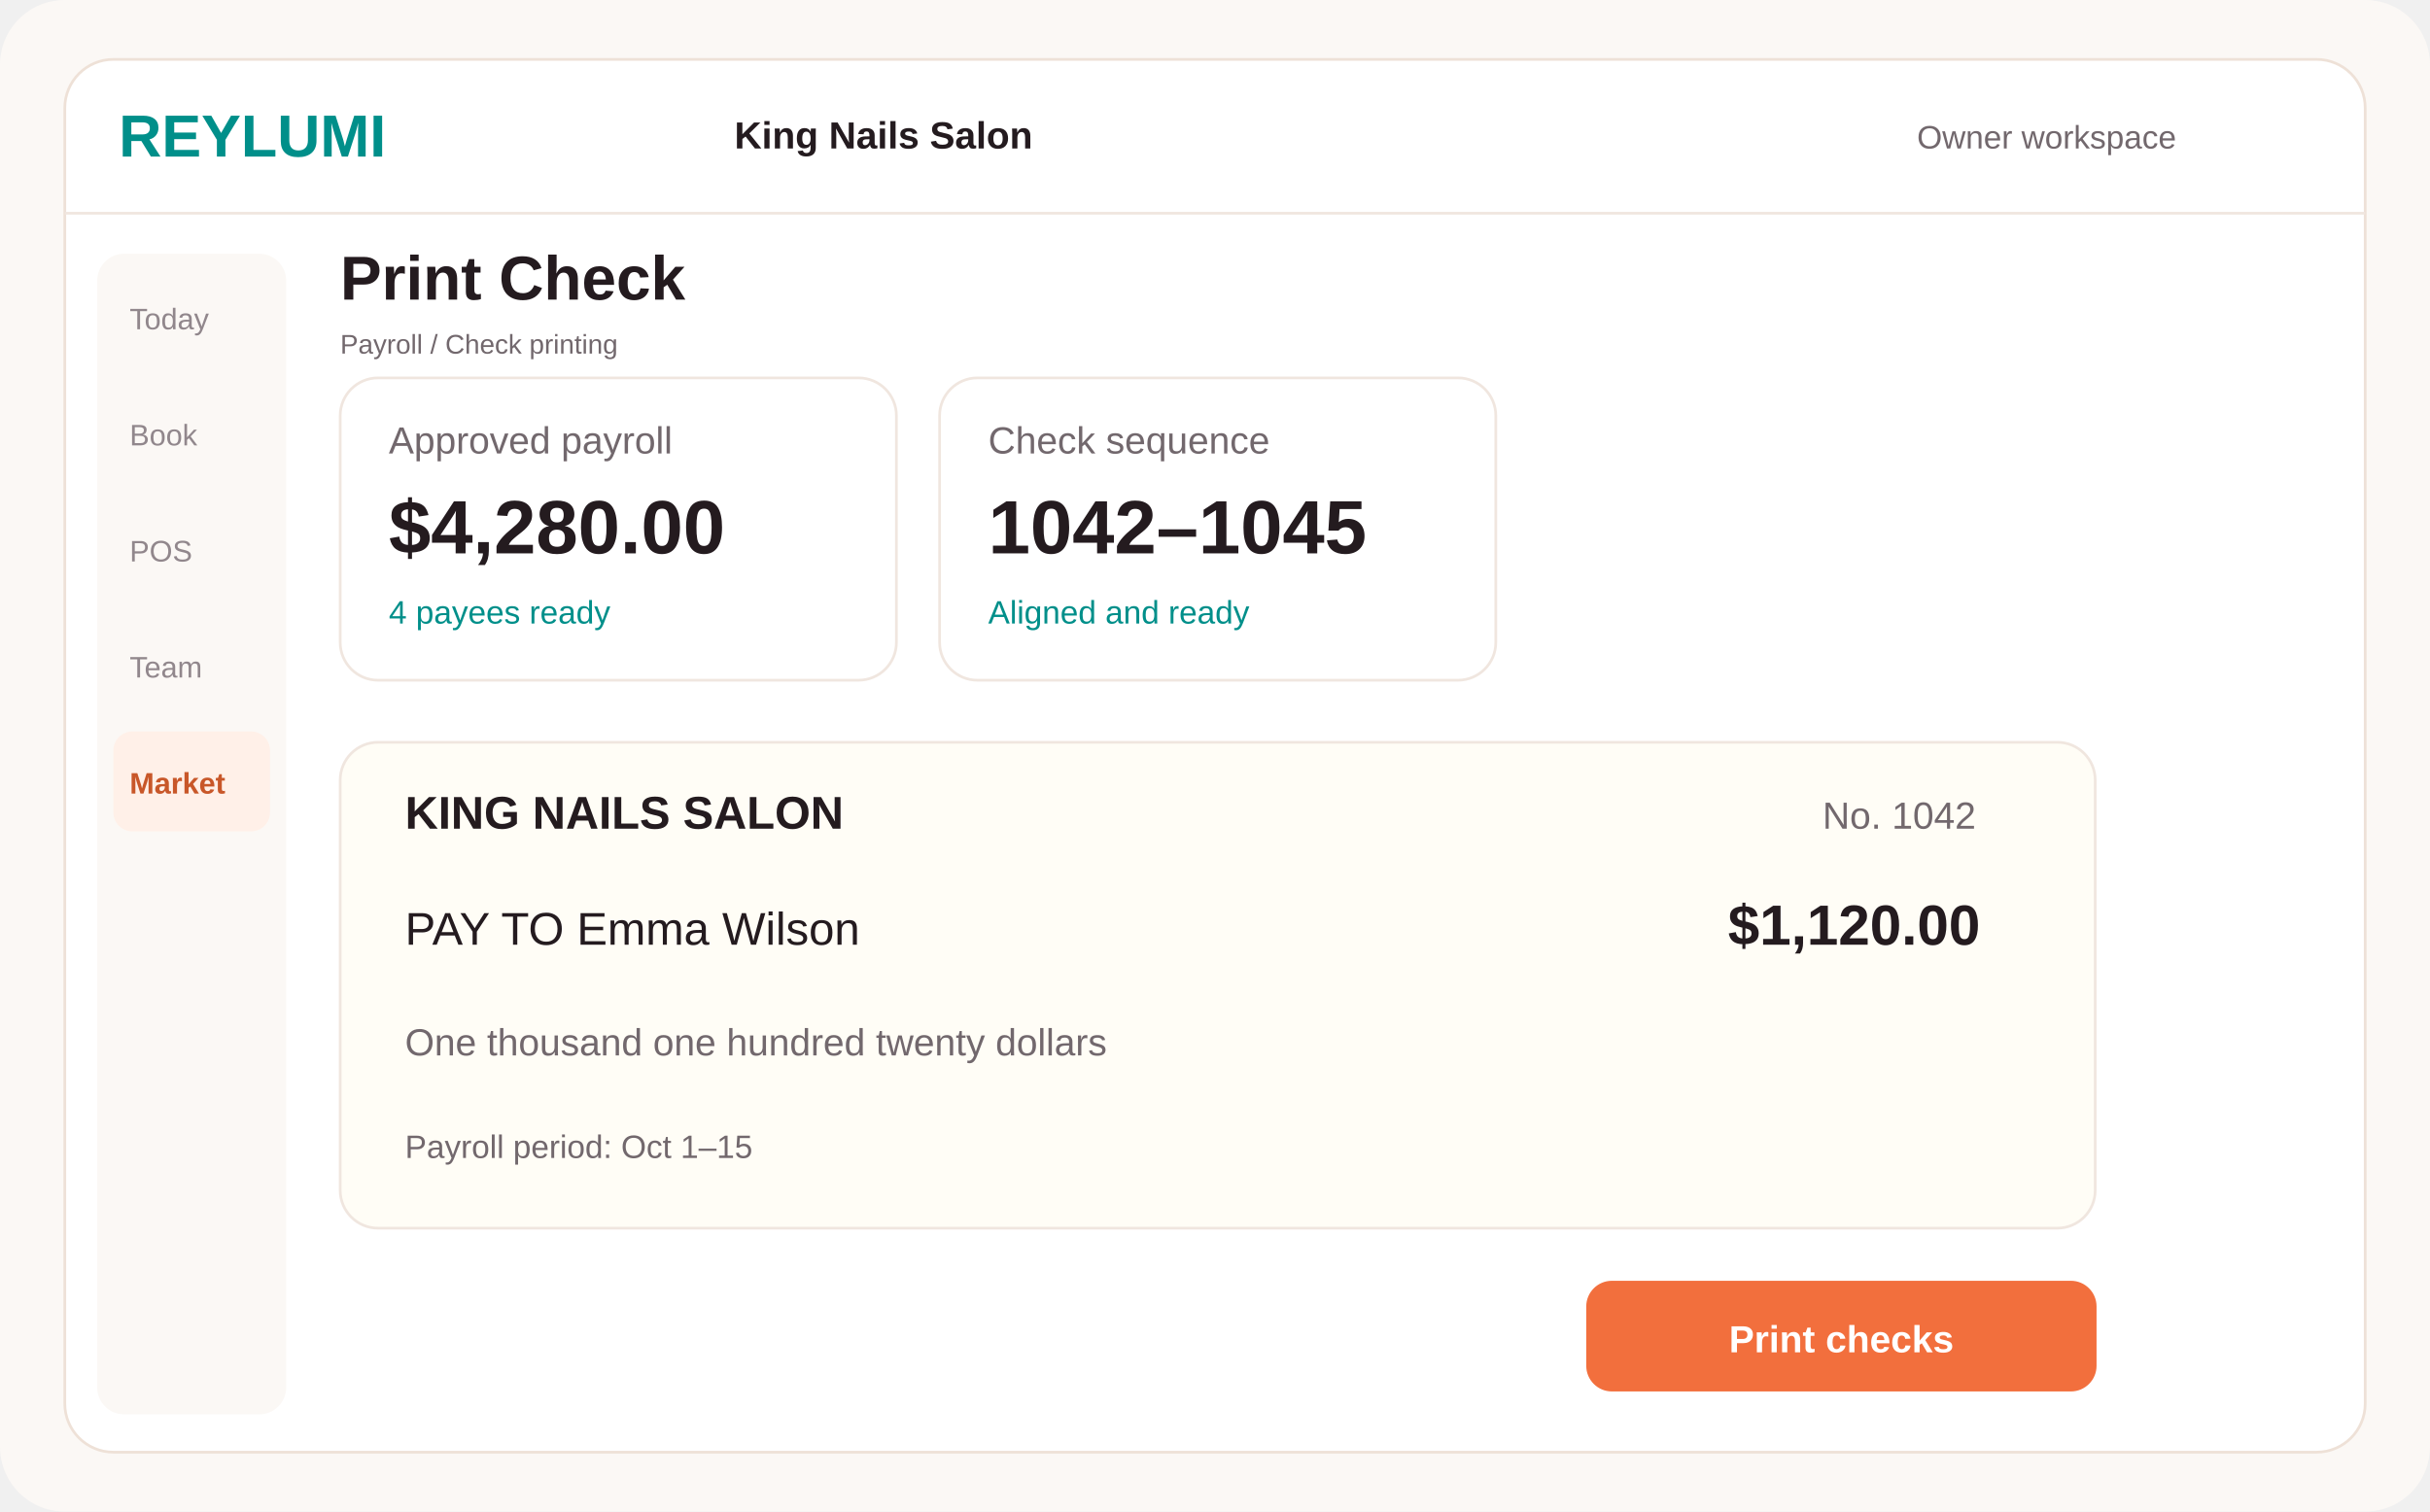
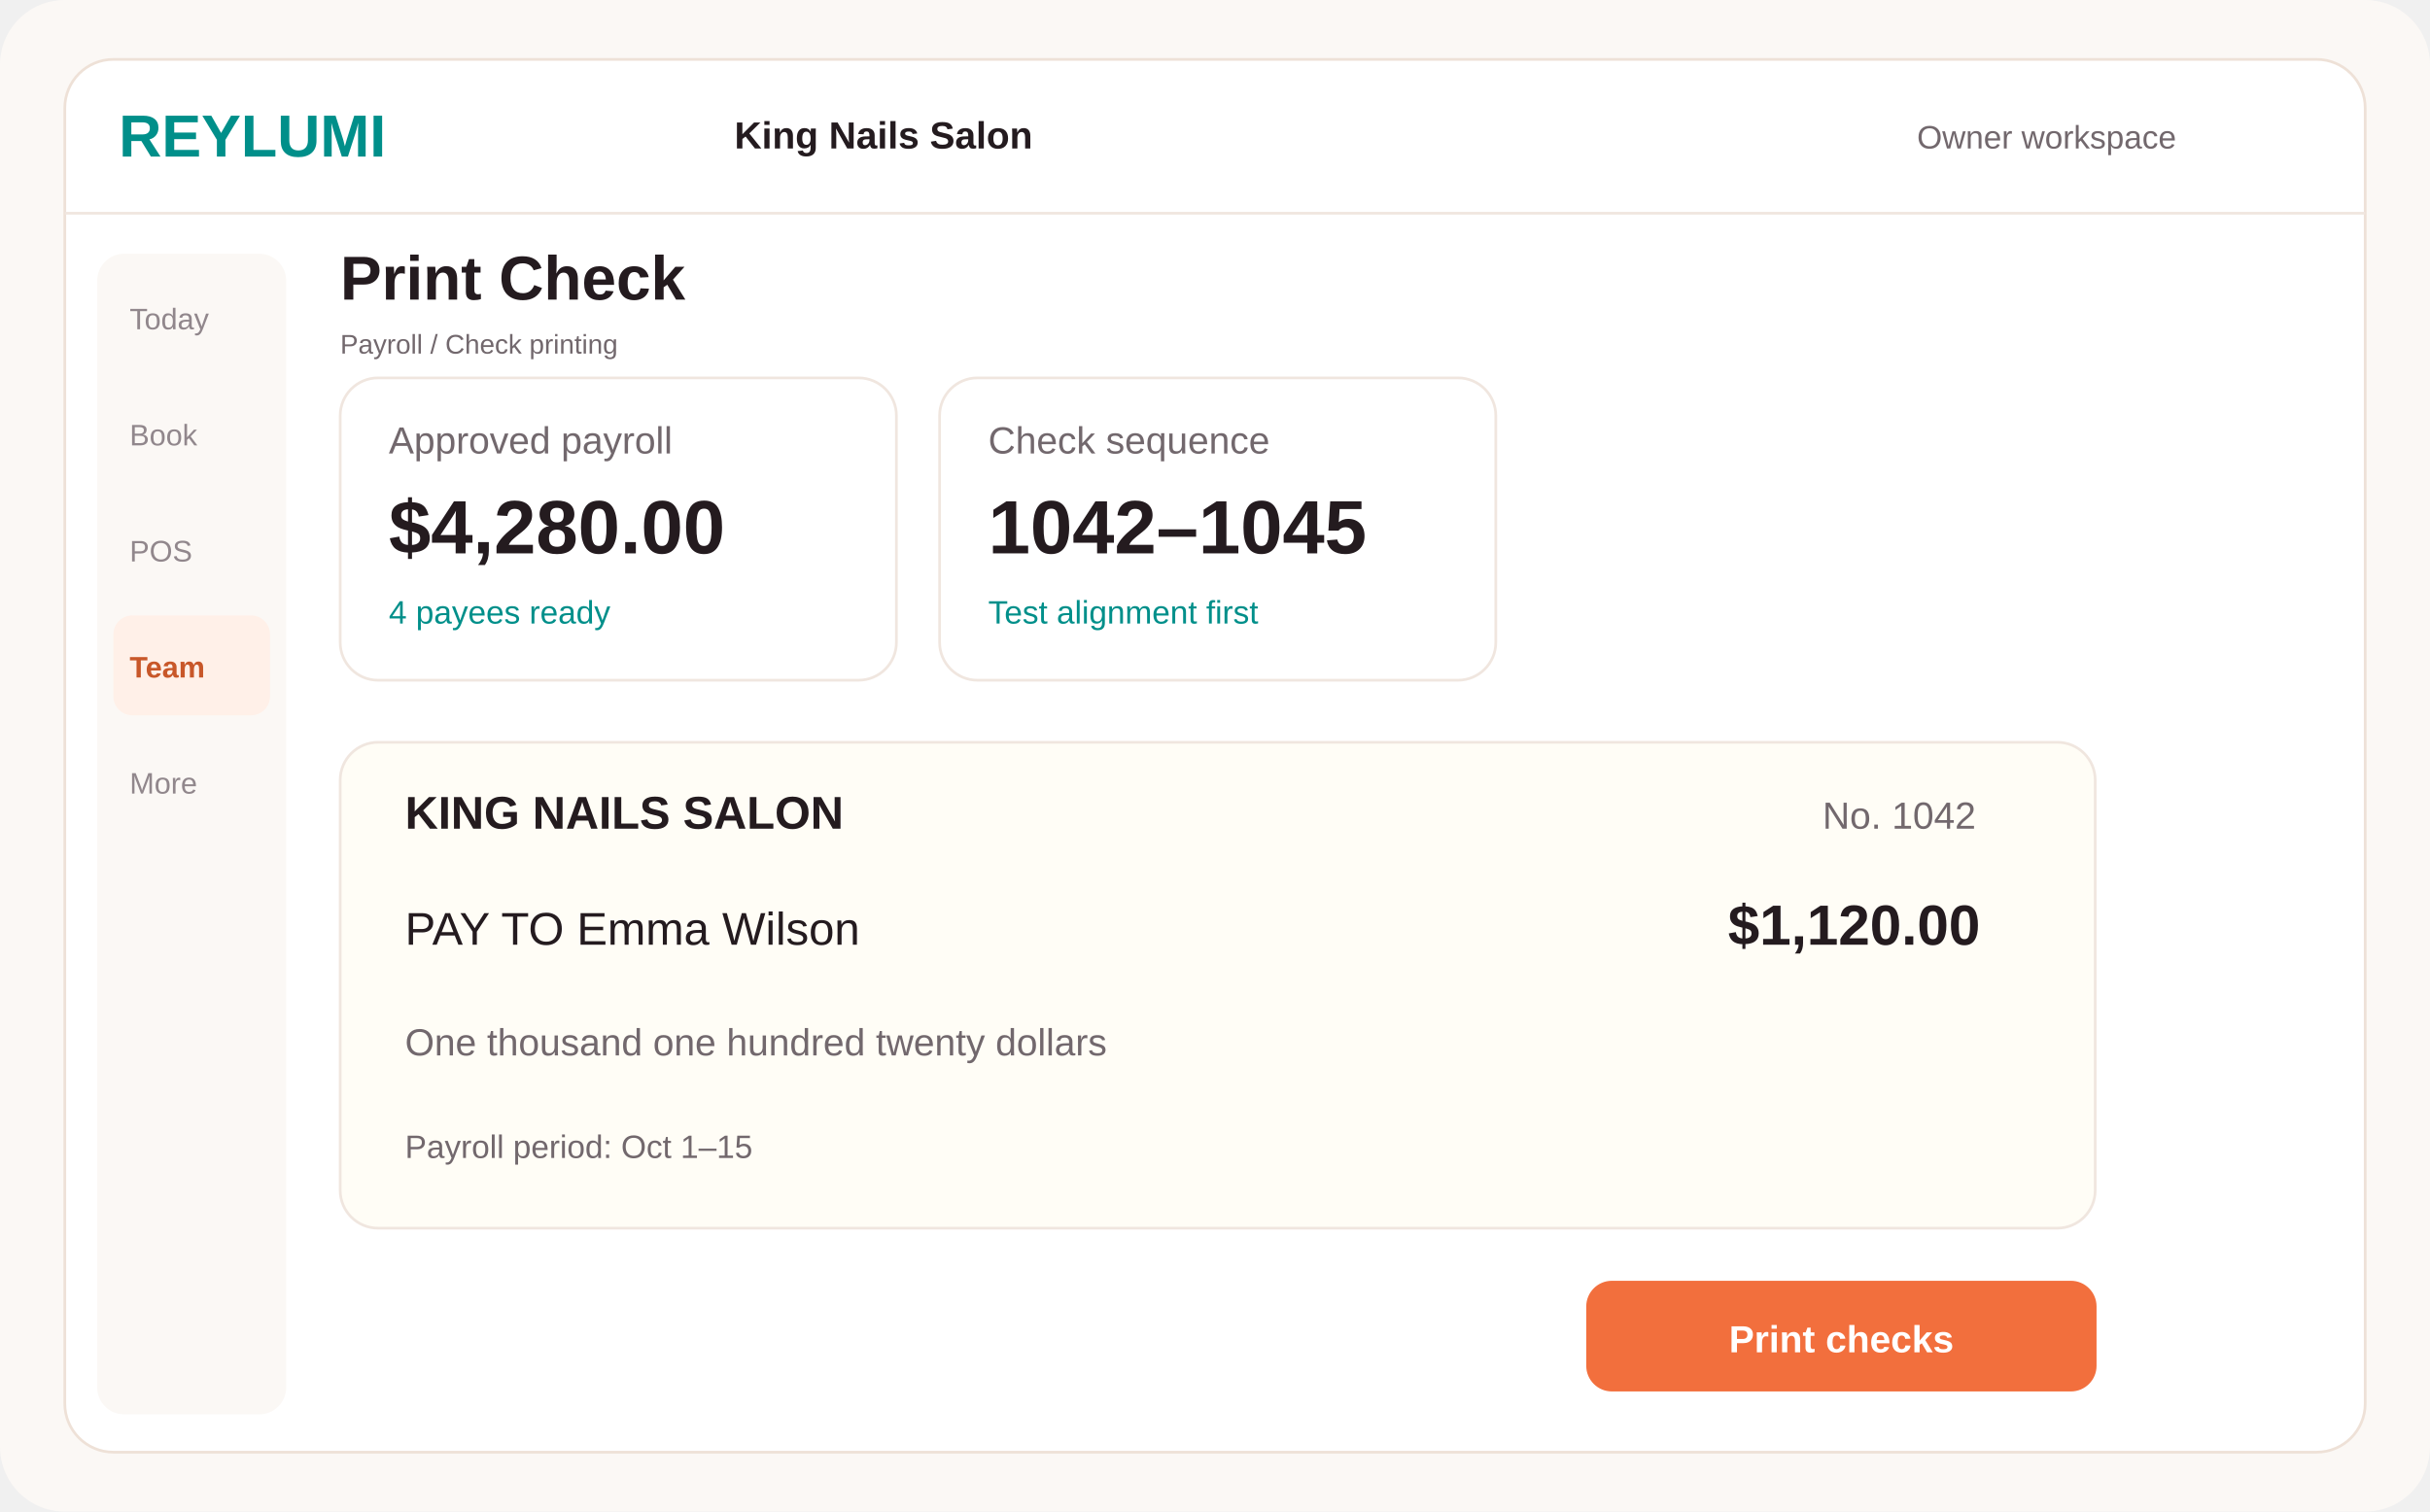
<svg xmlns="http://www.w3.org/2000/svg" width="900" height="560" viewBox="0 0 900 560">
  <g font-family="Arial,Helvetica,sans-serif">
    <rect x="0" y="0" width="900" height="560" rx="24" fill="#fbf8f5" stroke="none" />
    <rect x="24" y="22" width="852" height="516" rx="18" fill="#fff" stroke="#eee1d7" />
    <path d="M24 79h852" stroke="#f0e6df" />
    <text x="44" y="58" font-size="22" fill="#008f8a" font-weight="800">REYLUMI</text>
    <text x="272" y="55" font-size="14" fill="#241b1f" font-weight="600">King Nails Salon</text>
    <text x="710" y="55" font-size="12" fill="#72686d" font-weight="400">Owner workspace</text>
    <rect x="36" y="94" width="70" height="430" rx="10" fill="#fbf8f5" stroke="none" />
    <text x="48" y="122" font-size="11" fill="#91878c" font-weight="400">Today</text>
    <text x="48" y="165" font-size="11" fill="#91878c" font-weight="400">Book</text>
    <text x="48" y="208" font-size="11" fill="#91878c" font-weight="400">POS</text>
-     <text x="48" y="251" font-size="11" fill="#91878c" font-weight="400">Team</text>
-     <rect x="42" y="271" width="58" height="37" rx="7" fill="#fff0e8" stroke="none" />
-     <text x="48" y="294" font-size="11" fill="#c85729" font-weight="700">Market</text>
+     <rect x="42" y="228" width="58" height="37" rx="7" fill="#fff0e8" stroke="none" />
+     <text x="48" y="251" font-size="11" fill="#c85729" font-weight="700">Team</text>
+     <text x="48" y="294" font-size="11" fill="#91878c" font-weight="400">More</text>
    <text x="126" y="111" font-size="23" fill="#241b1f" font-weight="750">Print Check</text>
    <text x="126" y="131" font-size="10" fill="#72686d" font-weight="400">Payroll / Check printing</text>
    <rect x="126" y="140" width="206" height="112" rx="14" fill="#fff" stroke="#f0e6df" />
    <text x="144" y="168" font-size="14" fill="#72686d" font-weight="400">Approved payroll</text>
    <text x="144" y="205" font-size="28" fill="#241b1f" font-weight="700">$4,280.00</text>
    <text x="144" y="231" font-size="12" fill="#008f8a" font-weight="400">4 payees ready</text>
    <rect x="348" y="140" width="206" height="112" rx="14" fill="#fff" stroke="#f0e6df" />
    <text x="366" y="168" font-size="14" fill="#72686d" font-weight="400">Check sequence</text>
    <text x="366" y="205" font-size="28" fill="#241b1f" font-weight="700">1042–1045</text>
-     <text x="366" y="231" font-size="12" fill="#008f8a" font-weight="400">Aligned and ready</text>
+     <text x="366" y="231" font-size="12" fill="#008f8a" font-weight="400">Test alignment first</text>
    <rect x="126" y="275" width="650" height="180" rx="14" fill="#fffdf6" stroke="#f0e6df" />
    <text x="150" y="307" font-size="17" fill="#241b1f" font-weight="700">KING NAILS SALON</text>
    <text x="675" y="307" font-size="14" fill="#72686d" font-weight="400">No. 1042</text>
    <text x="150" y="350" font-size="17" fill="#241b1f" font-weight="400">PAY TO   Emma Wilson</text>
    <text x="640" y="350" font-size="21" fill="#241b1f" font-weight="700">$1,120.00</text>
    <text x="150" y="391" font-size="14" fill="#72686d" font-weight="400">One thousand one hundred twenty dollars</text>
    <text x="150" y="429" font-size="12" fill="#72686d" font-weight="400">Payroll period: Oct 1–15</text>
    <rect x="588" y="475" width="188" height="40" rx="9" fill="#f26f3d" stroke="#f26f3d" />
    <text text-anchor="middle" x="682" y="501" font-size="14" fill="#fff" font-weight="700">Print checks</text>
  </g>
</svg>
